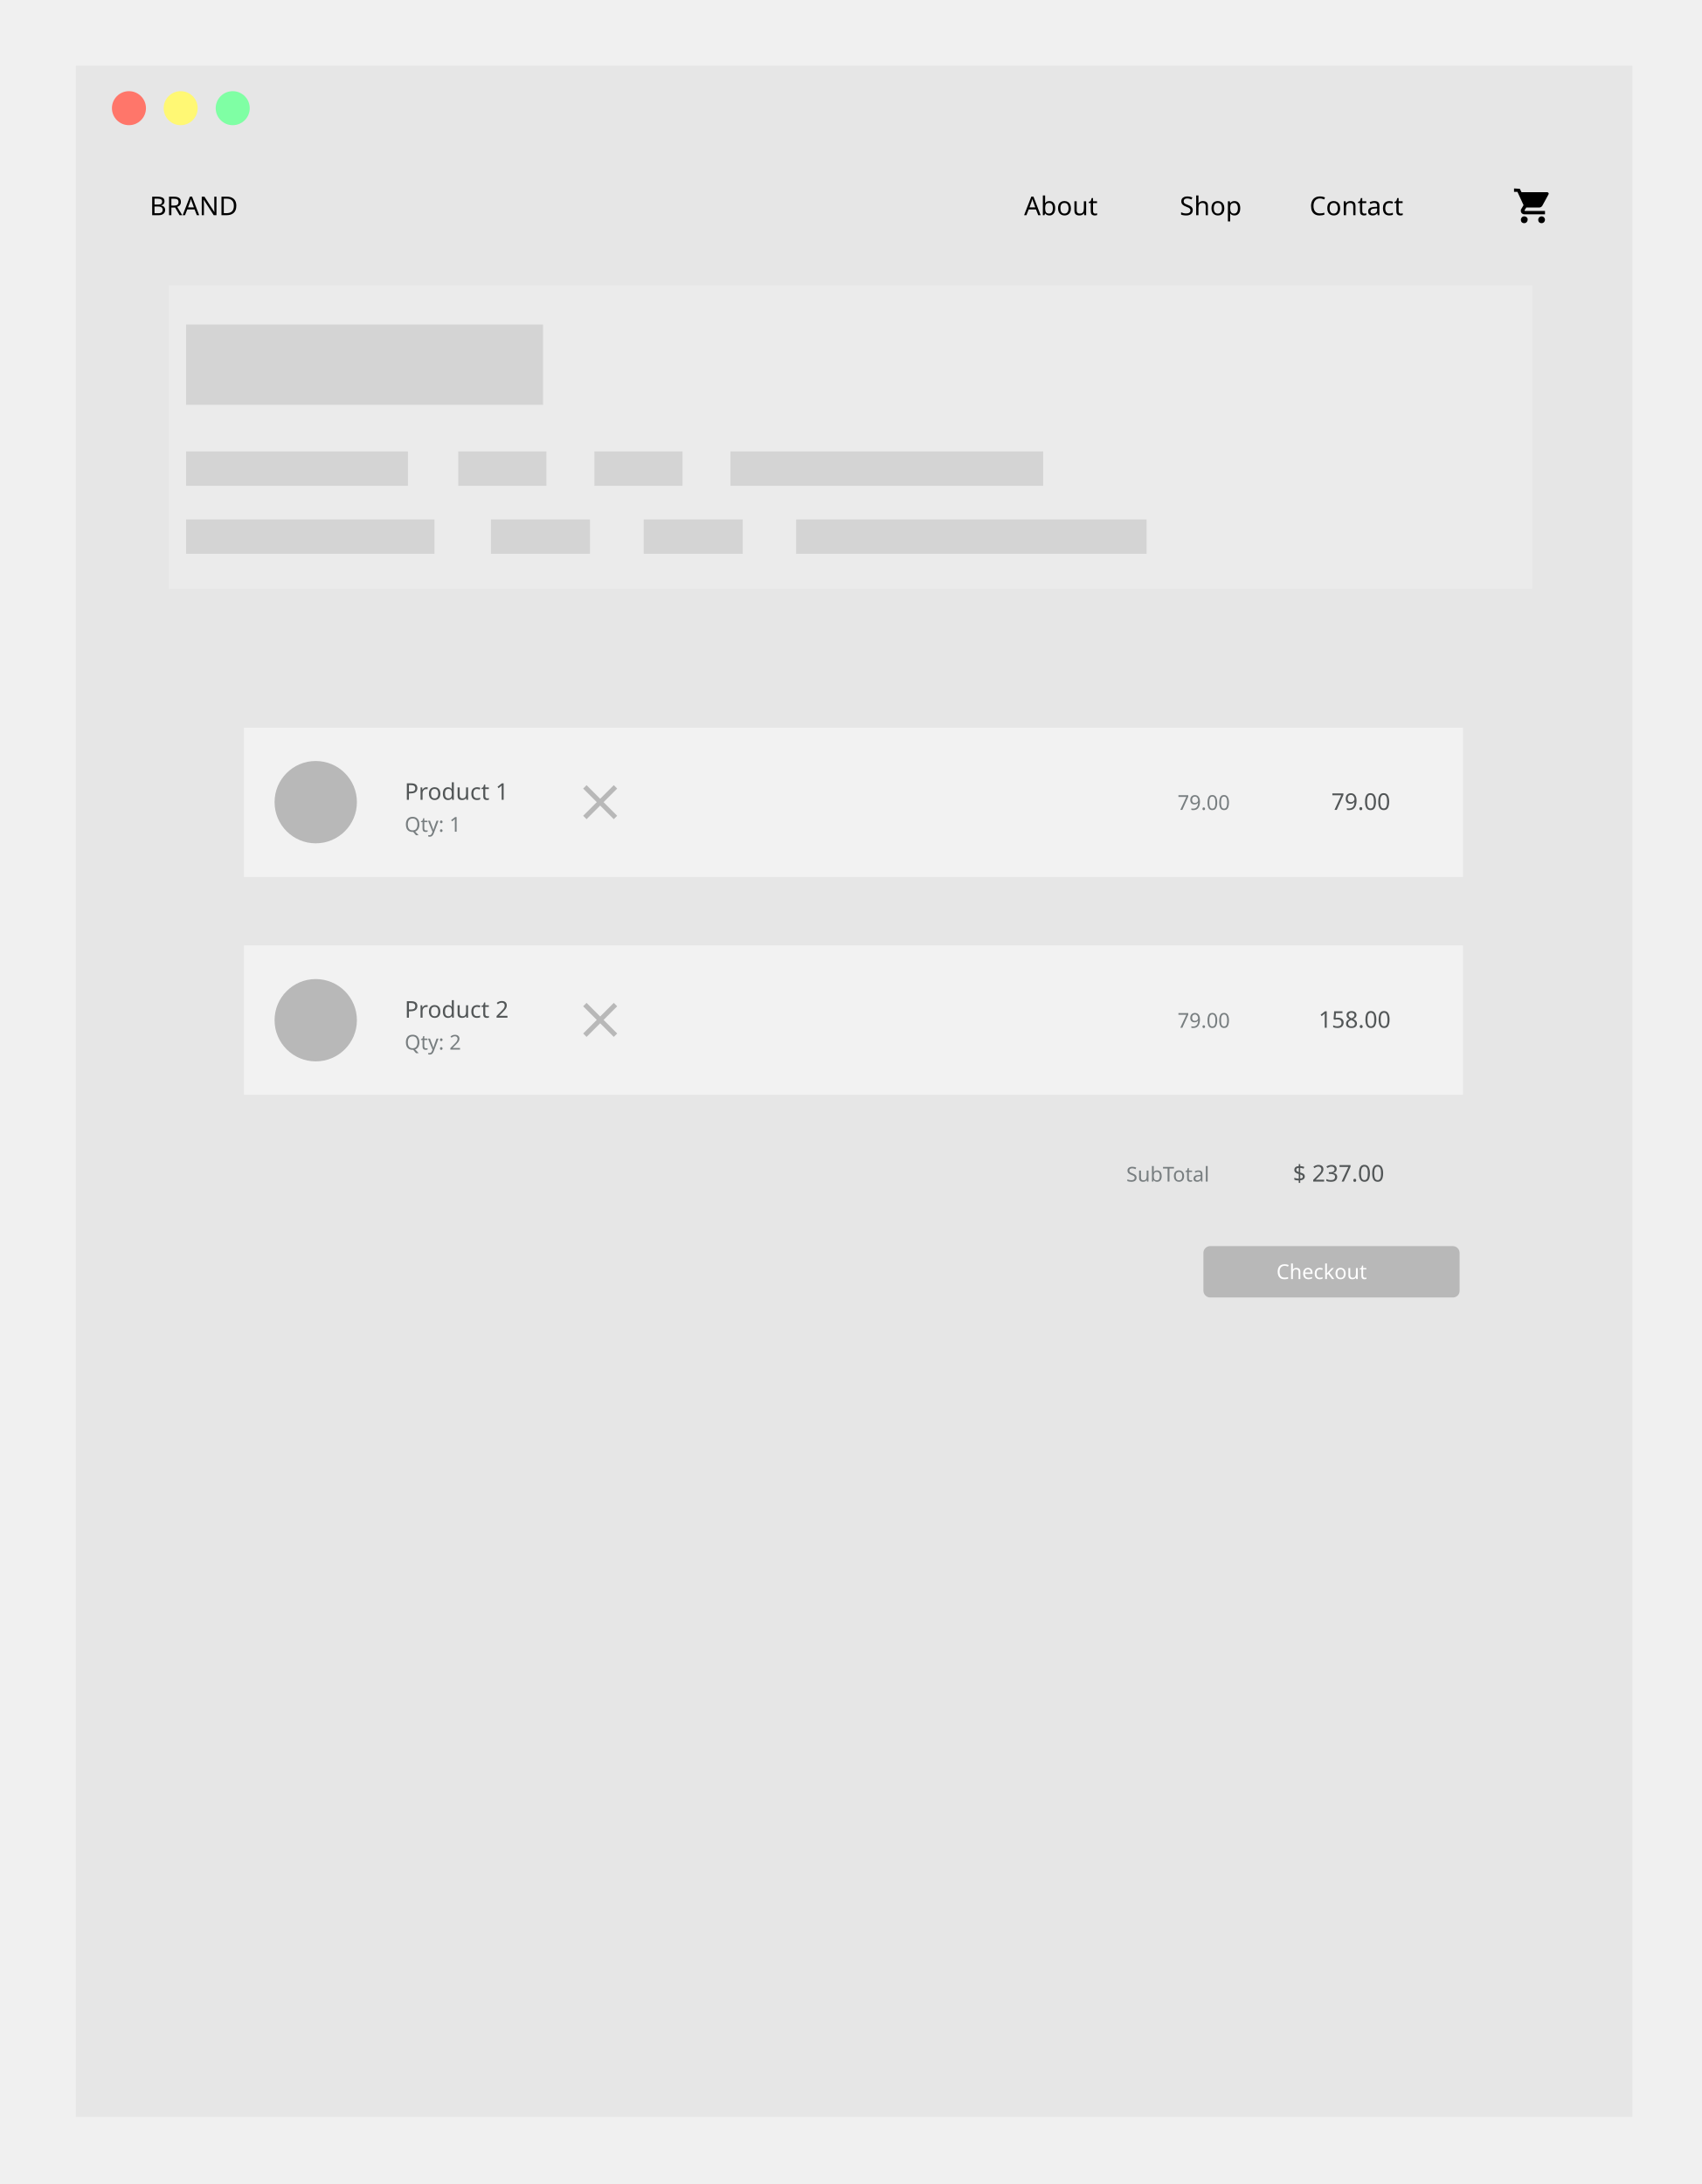
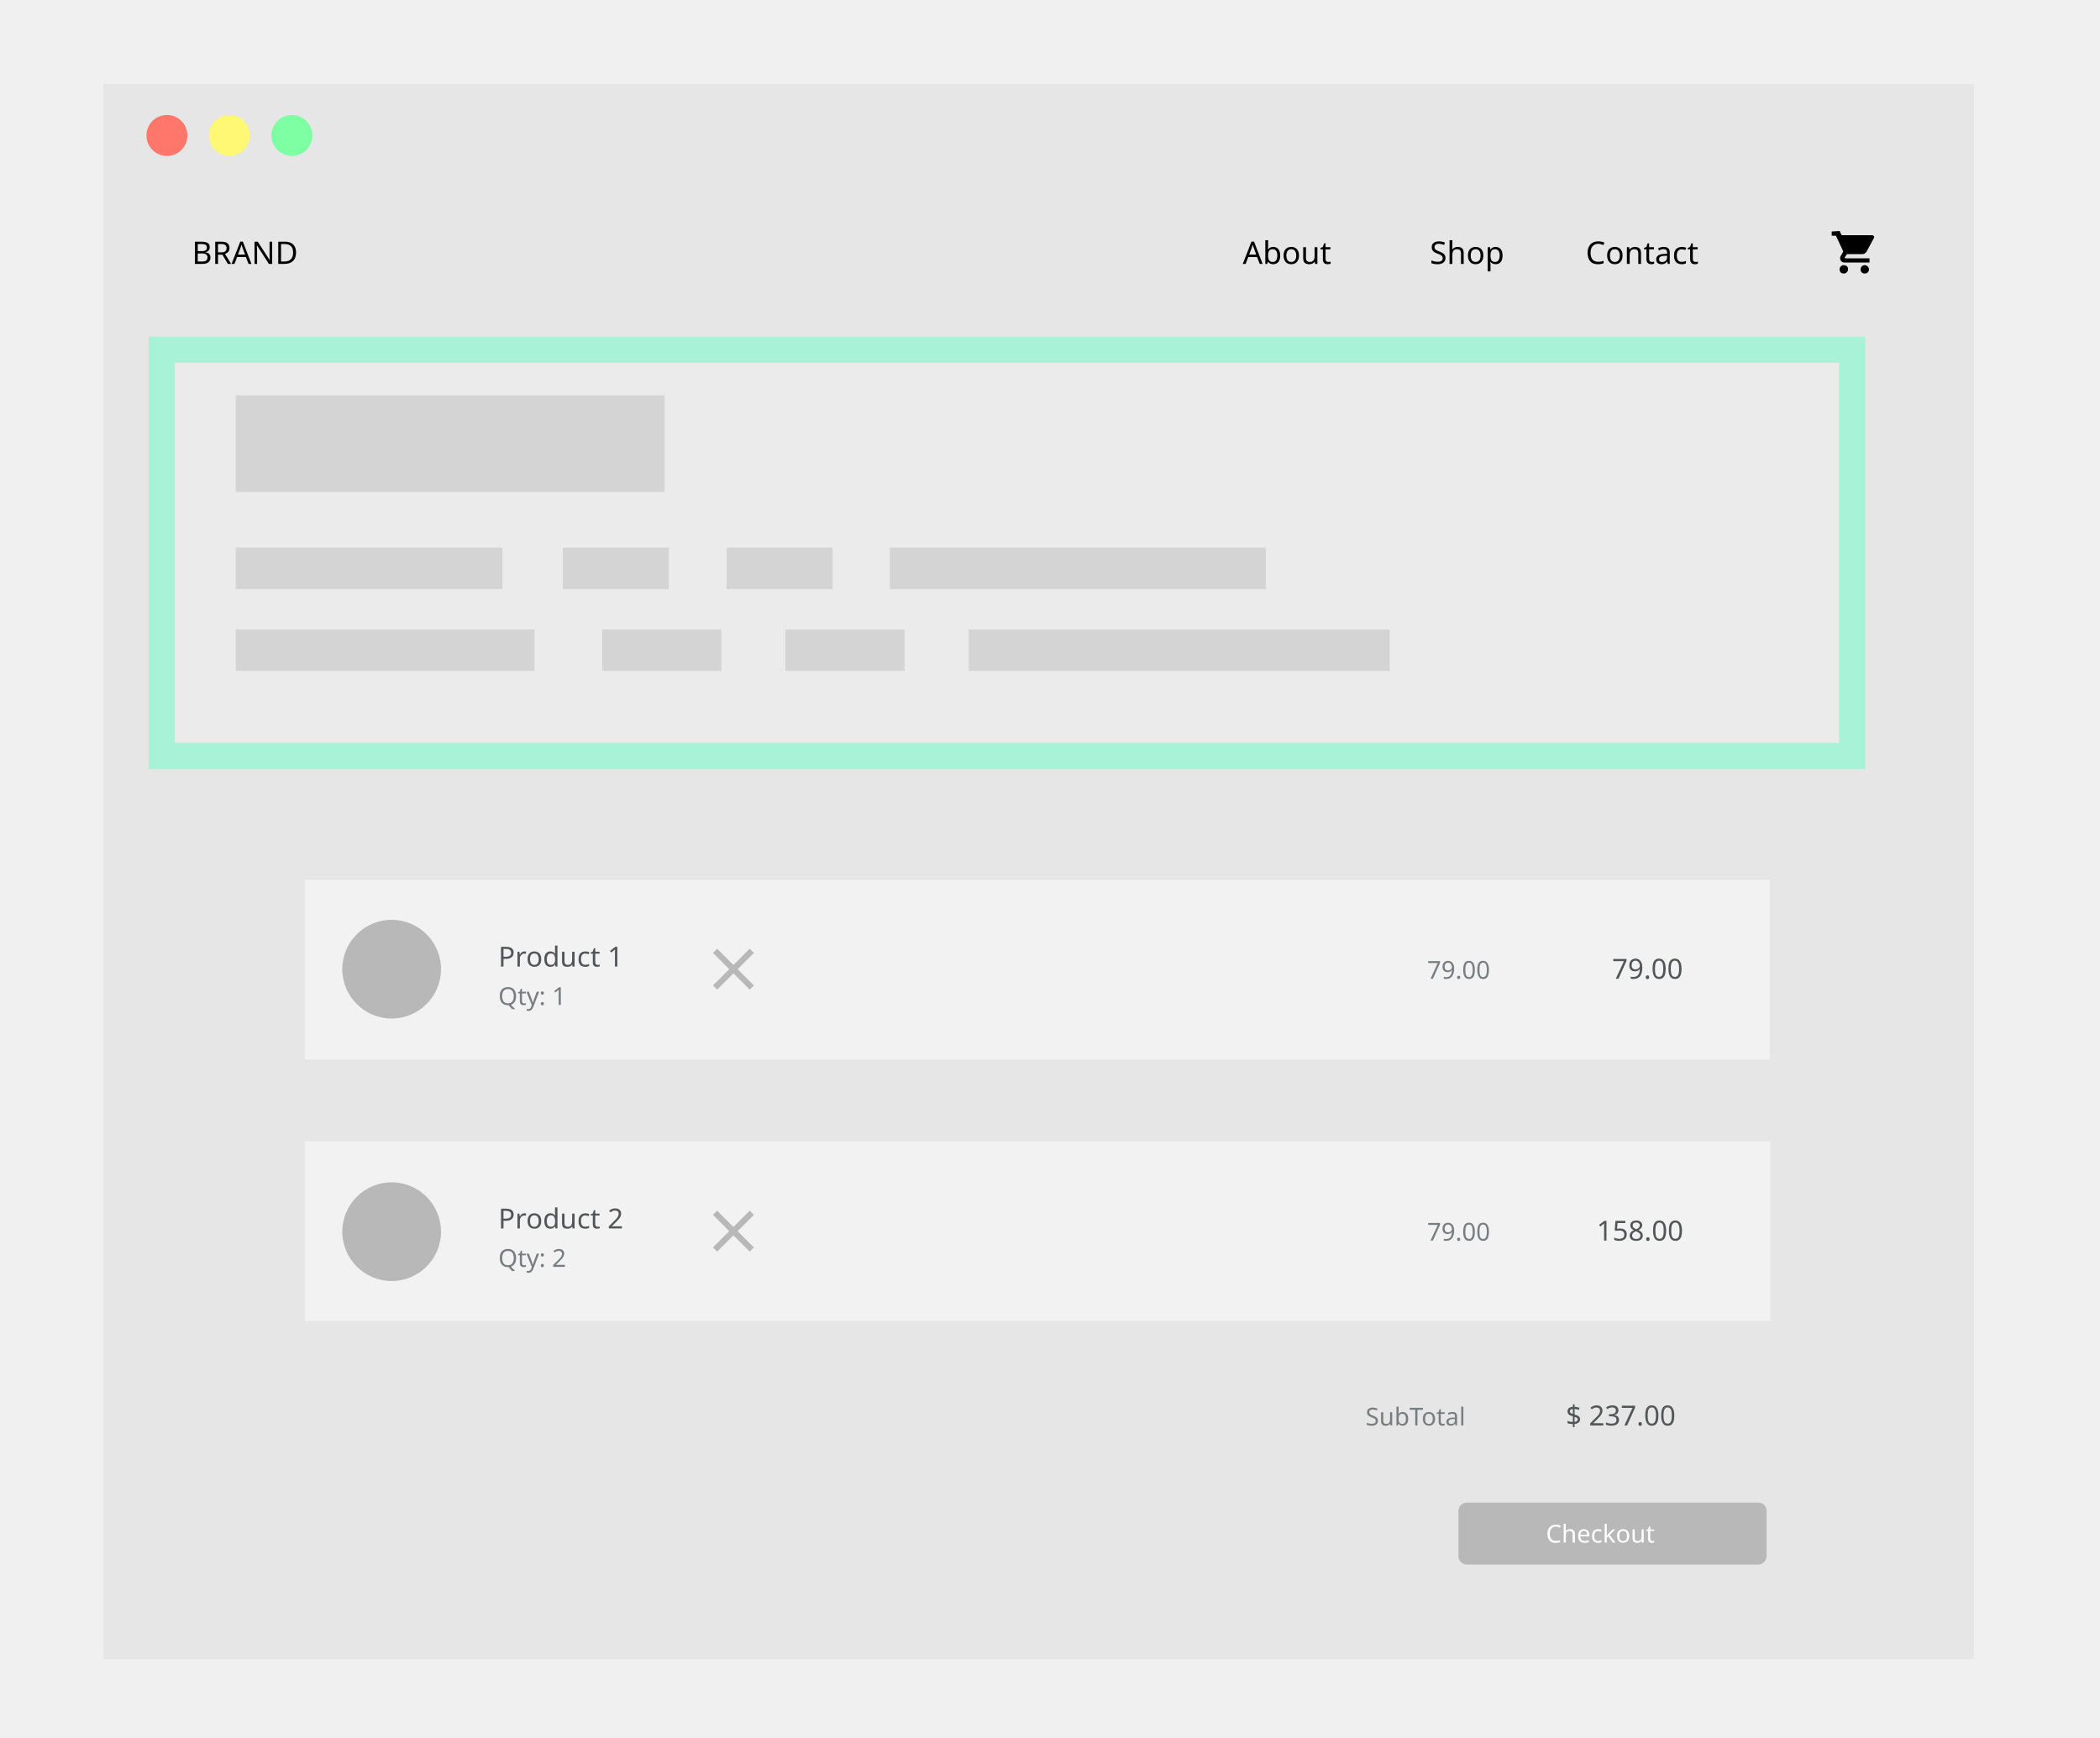
- <svg xmlns="http://www.w3.org/2000/svg" version="1.1" x="0px" y="0px" viewBox="0 83 500 642" enable-background="new 0 83 500 642" xml:space="preserve">
+ <svg xmlns="http://www.w3.org/2000/svg" version="1.1" x="0px" y="0px" viewBox="53 82 400 331" enable-background="new 53 82 400 331" xml:space="preserve">
  <g id="Layer_1">
-     <rect x="22.3" y="102.3" fill="#E6E6E6" width="457.5" height="603" />
-     <circle fill="#FF766A" cx="37.9" cy="114.8" r="5" />
-     <circle fill="#FFF874" cx="53.1" cy="114.8" r="5" />
-     <circle fill="#7FFFA4" cx="68.4" cy="114.8" r="5" />
-     <path fill="#E6E6E6" d="M-792.7,187v-0.8l-3.4,3.4l3.4,3.4v-0.8l-2.6-2.6L-792.7,187z" />
-     <path fill="#F2F2F2" d="M-823.7,253.8H-896c-1.1,0-2-0.9-2-2v-86.1c0-1.1,0.9-2,2-2h72.2c1.1,0,2,0.9,2,2v86.1   C-821.7,252.9-822.6,253.8-823.7,253.8z" />
-     <text transform="matrix(1 0 0 1 -892.3317 227.136)" fill="#525657" font-family="'Montserrat-Bold'" font-size="6.862">Coach</text>
+     <rect x="72.7" y="98" fill="#E6E6E6" width="356.3" height="300" />
+     <circle fill="#FF766A" cx="84.8" cy="107.8" r="3.9" />
+     <circle fill="#FFF874" cx="96.7" cy="107.8" r="3.9" />
+     <circle fill="#7FFFA4" cx="108.6" cy="107.8" r="3.9" />
+     <path fill="#E6E6E6" d="M-562.1,164v-0.6l-2.6,2.6l2.6,2.6V168l-2-2L-562.1,164z" />
+     <path fill="#F2F2F2" d="M-586.2,216h-56.3c-0.9,0-1.6-0.7-1.6-1.6v-67.1c0-0.9,0.7-1.6,1.6-1.6h56.2c0.9,0,1.6,0.7,1.6,1.6v67.1   C-584.7,215.3-585.4,216-586.2,216z" />
+     <text transform="matrix(1 0 0 1 -639.6666 195.2553)" fill="#525657" font-family="'Montserrat-Bold'" font-size="5.345">Coach</text>
    <g>
-       <text transform="matrix(1 0 0 1 -892.0533 244.3777)" fill="#787E80" font-family="'Montserrat-Regular'" font-size="6.1">View</text>
+       <text transform="matrix(1 0 0 1 -639.4497 208.6835)" fill="#787E80" font-family="'Montserrat-Regular'" font-size="4.751">View</text>
    </g>
-     <path fill="#E6E6E6" d="M-891.9,187v-0.8l-3.4,3.4l3.4,3.4v-0.8l-2.6-2.6L-891.9,187z" />
-     <path fill="#E6E6E6" d="M-827.9,192.2v0.8l3.4-3.4l-3.4-3.4v0.8l2.6,2.6L-827.9,192.2z" />
-     <path fill="#B8B8B8" d="M-822.8,162.5h-74.1c-0.6,0-1.1,0.5-1.1,1.1v49.9c-0.1,0.1,76.2-0.1,76.2,0v-49.9   C-821.7,163-822.2,162.5-822.8,162.5z" />
-     <text transform="matrix(1 0 0 1 300.999 146.2579)" font-family="'Khula-Bold'" font-size="7.625">About</text>
-     <text transform="matrix(1 0 0 1 346.749 146.2579)" font-family="'Khula-Bold'" font-size="7.625">Shop</text>
-     <text transform="matrix(1 0 0 1 384.8729 146.2579)" font-family="'Khula-Bold'" font-size="7.625">Contact</text>
+     <path fill="#E6E6E6" d="M-639.3,164v-0.6l-2.6,2.6l2.6,2.6V168l-2-2L-639.3,164z" />
+     <path fill="#E6E6E6" d="M-589.5,168v0.6l2.6-2.6l-2.6-2.6v0.6l2,2L-589.5,168z" />
+     <path fill="#B8B8B8" d="M-585.5,144.9h-57.7c-0.5,0-0.9,0.4-0.9,0.9v38.9c-0.1,0.1,59.3-0.1,59.3,0v-38.9   C-584.7,145.3-585,144.9-585.5,144.9z" />
+     <text transform="matrix(1 0 0 1 289.7188 132.2666)" font-family="'Khula-Bold'" font-size="5.938">About</text>
+     <text transform="matrix(1 0 0 1 325.3496 132.2666)" font-family="'Khula-Bold'" font-size="5.938">Shop</text>
+     <text transform="matrix(1 0 0 1 355.0409 132.2666)" font-family="'Khula-Bold'" font-size="5.938">Contact</text>
    <g>
-       <path d="M448,146.6c-0.6,0-1,0.5-1,1c0,0.6,0.4,1,1,1s1-0.5,1-1C449.1,147.1,448.6,146.6,448,146.6z M445,138.4v1h1l1.8,3.9    l-0.7,1.2c-0.1,0.1-0.1,0.3-0.1,0.5c0,0.6,0.5,1,1,1h6.1v-1h-5.9c-0.1,0-0.1-0.1-0.1-0.1s0,0,0-0.1l0.5-0.8h3.8    c0.4,0,0.7-0.2,0.9-0.5l1.8-3.3c0-0.1,0.1-0.2,0.1-0.2c0-0.3-0.2-0.5-0.5-0.5h-7.5l-0.5-1L445,138.4L445,138.4z M453.1,146.6    c-0.6,0-1,0.5-1,1c0,0.6,0.4,1,1,1s1-0.5,1-1S453.7,146.6,453.1,146.6z" />
-       <path fill="none" d="M444.5,137.4h12.2v12.2h-12.2V137.4z" />
+       <path d="M404.2,132.5c-0.5,0-0.8,0.4-0.8,0.8c0,0.5,0.3,0.8,0.8,0.8c0.5,0,0.8-0.4,0.8-0.8C405.1,132.9,404.7,132.5,404.2,132.5z     M401.9,126.1v0.8h0.8l1.4,3l-0.5,0.9c-0.1,0.1-0.1,0.2-0.1,0.4c0,0.5,0.4,0.8,0.8,0.8h4.8v-0.8h-4.6c-0.1,0-0.1-0.1-0.1-0.1    s0,0,0-0.1l0.4-0.6h3c0.3,0,0.5-0.2,0.7-0.4l1.4-2.6c0-0.1,0.1-0.2,0.1-0.2c0-0.2-0.2-0.4-0.4-0.4h-5.8l-0.4-0.8L401.9,126.1    L401.9,126.1z M408.2,132.5c-0.5,0-0.8,0.4-0.8,0.8c0,0.5,0.3,0.8,0.8,0.8s0.8-0.4,0.8-0.8C409,132.9,408.6,132.5,408.2,132.5z" />
+       <path fill="none" d="M401.5,125.4h9.5v9.5h-9.5V125.4z" />
    </g>
-     <line fill="none" stroke="#999999" stroke-width="4" stroke-miterlimit="10" x1="-412" y1="720.8" x2="-47" y2="720.8" />
-     <path fill="none" stroke="#E6E6E6" stroke-miterlimit="10" d="M87.3,649" />
-     <path fill="none" stroke="#E6E6E6" stroke-miterlimit="10" d="M78.7,635.8" />
-     <path fill="none" stroke="#E6E6E6" stroke-miterlimit="10" d="M87.3,623" />
-     <path fill="none" stroke="#E6E6E6" stroke-miterlimit="10" d="M221.7,623" />
-     <path fill="none" stroke="#E6E6E6" stroke-miterlimit="10" d="M230.2,636" />
-     <text transform="matrix(1 0 0 1 43.9931 146.2579)" font-family="'Khula-Bold'" font-size="7.625">BRAND</text>
-     <rect x="-440.9" y="106.8" fill="#B8B8B8" width="391.1" height="64.5" />
-     <circle fill="#E6E6E6" cx="-411" cy="139" r="20.8" />
-     <rect x="-367.7" y="128.9" fill="#E6E6E6" width="71" height="10.1" />
-     <rect x="-248" y="119.7" fill="#E6E6E6" width="71" height="8.7" />
-     <rect x="-170.6" y="119.3" fill="#E6E6E6" width="28" height="9" />
-     <rect x="-213.7" y="131.6" fill="#E6E6E6" width="71" height="8.7" />
-     <rect x="-248" y="131.3" fill="#E6E6E6" width="28" height="9" />
-     <rect x="-248" y="142.6" fill="#E6E6E6" width="71" height="8.7" />
-     <rect x="-170.6" y="142.3" fill="#E6E6E6" width="28" height="9" />
-     <rect x="-440.9" y="196.8" fill="#B8B8B8" width="391.1" height="64.5" />
-     <circle fill="#E6E6E6" cx="-411" cy="229" r="20.8" />
-     <rect x="-367.7" y="218.9" fill="#E6E6E6" width="71" height="10.1" />
-     <rect x="-248" y="209.6" fill="#E6E6E6" width="71" height="8.7" />
-     <rect x="-170.6" y="209.3" fill="#E6E6E6" width="28" height="9" />
-     <rect x="-213.7" y="221.6" fill="#E6E6E6" width="71" height="8.7" />
-     <rect x="-248" y="221.3" fill="#E6E6E6" width="28" height="9" />
-     <rect x="-248" y="232.6" fill="#E6E6E6" width="71" height="8.7" />
-     <rect x="-170.6" y="232.3" fill="#E6E6E6" width="28" height="9" />
-     <rect x="-440.9" y="279.8" fill="#B8B8B8" width="391.1" height="64.5" />
-     <circle fill="#E6E6E6" cx="-411" cy="312" r="20.8" />
-     <rect x="-367.7" y="302" fill="#E6E6E6" width="71" height="10.1" />
-     <rect x="-248" y="292.6" fill="#E6E6E6" width="71" height="8.7" />
-     <rect x="-170.6" y="292.4" fill="#E6E6E6" width="28" height="9" />
-     <rect x="-213.7" y="304.6" fill="#E6E6E6" width="71" height="8.7" />
-     <rect x="-248" y="304.4" fill="#E6E6E6" width="28" height="9" />
-     <rect x="-248" y="315.6" fill="#E6E6E6" width="71" height="8.7" />
-     <rect x="-170.6" y="315.4" fill="#E6E6E6" width="28" height="9" />
+     <line fill="none" stroke="#999999" stroke-width="4" stroke-miterlimit="10" x1="-265.6" y1="579.7" x2="18.7" y2="579.7" />
+     <path fill="none" stroke="#E6E6E6" stroke-miterlimit="10" d="M123.3,523.8" />
+     <path fill="none" stroke="#E6E6E6" stroke-miterlimit="10" d="M116.6,513.5" />
+     <path fill="none" stroke="#E6E6E6" stroke-miterlimit="10" d="M123.3,503.6" />
+     <path fill="none" stroke="#E6E6E6" stroke-miterlimit="10" d="M228,503.6" />
+     <path fill="none" stroke="#E6E6E6" stroke-miterlimit="10" d="M234.6,513.7" />
+     <text transform="matrix(1 0 0 1 89.5585 132.2666)" font-family="'Khula-Bold'" font-size="5.938">BRAND</text>
+     <rect x="-288.1" y="101.5" fill="#B8B8B8" width="304.6" height="50.2" />
+     <circle fill="#E6E6E6" cx="-264.8" cy="126.6" r="16.2" />
+     <rect x="-231.1" y="118.7" fill="#E6E6E6" width="55.3" height="7.9" />
+     <rect x="-137.9" y="111.6" fill="#E6E6E6" width="55.3" height="6.8" />
+     <rect x="-77.6" y="111.3" fill="#E6E6E6" width="21.8" height="7" />
+     <rect x="-111.1" y="120.9" fill="#E6E6E6" width="55.3" height="6.8" />
+     <rect x="-137.9" y="120.6" fill="#E6E6E6" width="21.8" height="7" />
+     <rect x="-137.9" y="129.4" fill="#E6E6E6" width="55.3" height="6.8" />
+     <rect x="-77.6" y="129.2" fill="#E6E6E6" width="21.8" height="7" />
+     <rect x="-288.1" y="171.6" fill="#B8B8B8" width="304.6" height="50.2" />
+     <circle fill="#E6E6E6" cx="-264.8" cy="196.7" r="16.2" />
+     <rect x="-231.1" y="188.8" fill="#E6E6E6" width="55.3" height="7.9" />
+     <rect x="-137.9" y="181.6" fill="#E6E6E6" width="55.3" height="6.8" />
+     <rect x="-77.6" y="181.4" fill="#E6E6E6" width="21.8" height="7" />
+     <rect x="-111.1" y="190.9" fill="#E6E6E6" width="55.3" height="6.8" />
+     <rect x="-137.9" y="190.7" fill="#E6E6E6" width="21.8" height="7" />
+     <rect x="-137.9" y="199.5" fill="#E6E6E6" width="55.3" height="6.8" />
+     <rect x="-77.6" y="199.3" fill="#E6E6E6" width="21.8" height="7" />
+     <rect x="-288.1" y="236.3" fill="#B8B8B8" width="304.6" height="50.2" />
+     <circle fill="#E6E6E6" cx="-264.8" cy="261.3" r="16.2" />
+     <rect x="-231.1" y="253.6" fill="#E6E6E6" width="55.3" height="7.9" />
+     <rect x="-137.9" y="246.2" fill="#E6E6E6" width="55.3" height="6.8" />
+     <rect x="-77.6" y="246.1" fill="#E6E6E6" width="21.8" height="7" />
+     <rect x="-111.1" y="255.6" fill="#E6E6E6" width="55.3" height="6.8" />
+     <rect x="-137.9" y="255.4" fill="#E6E6E6" width="21.8" height="7" />
+     <rect x="-137.9" y="264.2" fill="#E6E6E6" width="55.3" height="6.8" />
+     <rect x="-77.6" y="264" fill="#E6E6E6" width="21.8" height="7" />
    <g>
-       <rect x="54.7" y="215.7" fill="#B8B8B8" width="65.2" height="10.1" />
-       <rect x="134.7" y="215.7" fill="#B8B8B8" width="25.9" height="10.1" />
-       <rect x="214.7" y="215.7" fill="#B8B8B8" width="91.9" height="10.1" />
-       <rect x="174.7" y="215.7" fill="#B8B8B8" width="25.9" height="10.1" />
-       <rect x="54.7" y="235.7" fill="#B8B8B8" width="73" height="10.1" />
-       <rect x="144.3" y="235.7" fill="#B8B8B8" width="29.1" height="10.1" />
-       <rect x="234" y="235.7" fill="#B8B8B8" width="103" height="10.1" />
-       <rect x="189.2" y="235.7" fill="#B8B8B8" width="29.1" height="10.1" />
-       <rect x="54.7" y="178.4" fill="#B8B8B8" width="104.9" height="23.6" />
+       <rect x="97.9" y="186.3" fill="#B8B8B8" width="50.8" height="7.9" />
+       <rect x="160.2" y="186.3" fill="#B8B8B8" width="20.2" height="7.9" />
+       <rect x="222.5" y="186.3" fill="#B8B8B8" width="71.6" height="7.9" />
+       <rect x="191.4" y="186.3" fill="#B8B8B8" width="20.2" height="7.9" />
+       <rect x="97.9" y="201.9" fill="#B8B8B8" width="56.9" height="7.9" />
+       <rect x="167.7" y="201.9" fill="#B8B8B8" width="22.7" height="7.9" />
+       <rect x="237.5" y="201.9" fill="#B8B8B8" width="80.2" height="7.9" />
+       <rect x="202.6" y="201.9" fill="#B8B8B8" width="22.7" height="7.9" />
+       <rect x="97.9" y="157.3" fill="#B8B8B8" width="81.7" height="18.4" />
    </g>
-     <path fill="#F2F2F2" d="M-731.7,253.8h-72.2c-1.1,0-2-0.9-2-2v-86.1c0-1.1,0.9-2,2-2h72.2c1.1,0,2,0.9,2,2v86.1   C-729.7,252.9-730.6,253.8-731.7,253.8z" />
+     <path fill="#F2F2F2" d="M-514.6,216h-56.2c-0.9,0-1.6-0.7-1.6-1.6v-67.1c0-0.9,0.7-1.6,1.6-1.6h56.2c0.9,0,1.6,0.7,1.6,1.6v67.1   C-513,215.3-513.7,216-514.6,216z" />
    <g>
-       <text transform="matrix(1 0 0 1 -800.0197 244.3777)" fill="#787E80" font-family="'Montserrat-Regular'" font-size="6.1">View</text>
+       <text transform="matrix(1 0 0 1 -567.7725 208.6835)" fill="#787E80" font-family="'Montserrat-Regular'" font-size="4.751">View</text>
    </g>
-     <path fill="#E6E6E6" d="M-799.8,187v-0.8l-3.4,3.4l3.4,3.4v-0.8l-2.6-2.6L-799.8,187z" />
-     <path fill="#B8B8B8" d="M-730.8,162.5h-74.1c-0.6,0-1.1,0.5-1.1,1.1v49.9c-0.1,0.1,76.2-0.1,76.2,0v-49.9   C-729.7,163-730.2,162.5-730.8,162.5z" />
-     <path fill="#F2F2F2" d="M-630.6,253.8h-72.2c-1.1,0-2-0.9-2-2v-86.1c0-1.1,0.9-2,2-2h72.2c1.1,0,2,0.9,2,2v86.1   C-628.6,252.9-629.5,253.8-630.6,253.8z" />
+     <path fill="#E6E6E6" d="M-567.6,164v-0.6l-2.6,2.6l2.6,2.6V168l-2-2L-567.6,164z" />
+     <path fill="#B8B8B8" d="M-513.9,144.9h-57.7c-0.5,0-0.9,0.4-0.9,0.9v38.9c-0.1,0.1,59.3-0.1,59.3,0v-38.9   C-513,145.3-513.4,144.9-513.9,144.9z" />
+     <path fill="#F2F2F2" d="M-435.8,216h-56.2c-0.9,0-1.6-0.7-1.6-1.6v-67.1c0-0.9,0.7-1.6,1.6-1.6h56.2c0.9,0,1.6,0.7,1.6,1.6v67.1   C-434.3,215.3-435,216-435.8,216z" />
    <g>
-       <text transform="matrix(1 0 0 1 -698.9329 244.3777)" fill="#787E80" font-family="'Montserrat-Regular'" font-size="6.1">View</text>
+       <text transform="matrix(1 0 0 1 -489.0444 208.6835)" fill="#787E80" font-family="'Montserrat-Regular'" font-size="4.751">View</text>
    </g>
-     <path fill="#E6E6E6" d="M-698.7,187v-0.8l-3.4,3.4l3.4,3.4v-0.8l-2.6-2.6L-698.7,187z" />
-     <path fill="#B8B8B8" d="M-629.7,162.5h-74.1c-0.6,0-1.1,0.5-1.1,1.1v49.9c-0.1,0.1,76.2-0.1,76.2,0v-49.9   C-628.6,163-629.1,162.5-629.7,162.5z" />
-     <path fill="#F2F2F2" d="M-529.6,253.8h-72.2c-1.1,0-2-0.9-2-2v-86.1c0-1.1,0.9-2,2-2h72.2c1.1,0,2,0.9,2,2v86.1   C-527.6,252.9-528.5,253.8-529.6,253.8z" />
+     <path fill="#E6E6E6" d="M-488.9,164v-0.6l-2.6,2.6l2.6,2.6V168l-2-2L-488.9,164z" />
+     <path fill="#B8B8B8" d="M-435.1,144.9h-57.7c-0.5,0-0.9,0.4-0.9,0.9v38.9c-0.1,0.1,59.3-0.1,59.3,0v-38.9   C-434.3,145.3-434.7,144.9-435.1,144.9z" />
+     <path fill="#F2F2F2" d="M-357.2,216h-56.2c-0.9,0-1.6-0.7-1.6-1.6v-67.1c0-0.9,0.7-1.6,1.6-1.6h56.2c0.9,0,1.6,0.7,1.6,1.6v67.1   C-355.6,215.3-356.3,216-357.2,216z" />
    <g>
-       <text transform="matrix(1 0 0 1 -597.9329 244.3777)" fill="#787E80" font-family="'Montserrat-Regular'" font-size="6.1">View</text>
+       <text transform="matrix(1 0 0 1 -410.3838 208.6835)" fill="#787E80" font-family="'Montserrat-Regular'" font-size="4.751">View</text>
    </g>
-     <path fill="#E6E6E6" d="M-597.7,187v-0.8l-3.4,3.4l3.4,3.4v-0.8l-2.6-2.6L-597.7,187z" />
-     <path fill="#B8B8B8" d="M-528.7,162.5h-74.1c-0.6,0-1.1,0.5-1.1,1.1v49.9c-0.1,0.1,76.2-0.1,76.2,0v-49.9   C-527.6,163-528.1,162.5-528.7,162.5z" />
-     <text transform="matrix(1 0 0 1 -801.486 226.1359)" fill="#525657" font-family="'Montserrat-Bold'" font-size="6.862">Coach</text>
-     <text transform="matrix(1 0 0 1 -700.386 226.1357)" fill="#525657" font-family="'Montserrat-Bold'" font-size="6.862">Coach</text>
-     <text transform="matrix(1 0 0 1 -597.9329 227.1359)" fill="#525657" font-family="'Montserrat-Bold'" font-size="6.862">Coach</text>
-     <rect x="71.7" y="296.9" fill="#F2F2F2" width="358.3" height="43.9" />
-     <text transform="matrix(1 0 0 1 118.9253 318.1103)" fill="#525657" font-family="'Montserrat-Bold'" font-size="6.781">Product 1</text>
+     <path fill="#E6E6E6" d="M-410.2,164v-0.6l-2.6,2.6l2.6,2.6V168l-2-2L-410.2,164z" />
+     <path fill="#B8B8B8" d="M-356.5,144.9h-57.7c-0.5,0-0.9,0.4-0.9,0.9v38.9c-0.1,0.1,59.3-0.1,59.3,0v-38.9   C-355.6,145.3-356,144.9-356.5,144.9z" />
+     <text transform="matrix(1 0 0 1 -568.9141 194.4765)" fill="#525657" font-family="'Montserrat-Bold'" font-size="5.345">Coach</text>
+     <text transform="matrix(1 0 0 1 -490.1758 194.4765)" fill="#525657" font-family="'Montserrat-Bold'" font-size="5.345">Coach</text>
+     <text transform="matrix(1 0 0 1 -410.3838 195.2553)" fill="#525657" font-family="'Montserrat-Bold'" font-size="5.345">Coach</text>
+     <rect x="111.1" y="249.6" fill="#F2F2F2" width="279" height="34.2" />
+     <text transform="matrix(1 0 0 1 147.9169 266.1073)" fill="#525657" font-family="'Montserrat-Bold'" font-size="5.282">Product 1</text>
    <g>
-       <text transform="matrix(1 0 0 1 118.9253 327.4951)" fill="#787E80" font-family="'Montserrat-Regular'" font-size="6.028">Qty: 1</text>
+       <text transform="matrix(1 0 0 1 147.9169 273.417)" fill="#787E80" font-family="'Montserrat-Regular'" font-size="4.695">Qty: 1</text>
    </g>
-     <circle fill="#B8B8B8" cx="92.8" cy="318.8" r="12.1" />
+     <circle fill="#B8B8B8" cx="127.6" cy="266.6" r="9.4" />
    <g>
-       <text transform="matrix(1 0 0 1 346.0967 321.0771)" fill="#787E80" font-family="'Montserrat-Regular'" font-size="6.028">79.00</text>
+       <text transform="matrix(1 0 0 1 324.8418 268.418)" fill="#787E80" font-family="'Montserrat-Regular'" font-size="4.695">79.00</text>
    </g>
    <g>
-       <text transform="matrix(1 0 0 1 391.3057 321.0771)" fill="#525657" font-family="'Montserrat-Bold'" font-size="6.781">79.00</text>
+       <text transform="matrix(1 0 0 1 360.0508 268.418)" fill="#525657" font-family="'Montserrat-Bold'" font-size="5.282">79.00</text>
    </g>
-     <polyline fill="#F2F2F2" points="430,360.9 430,404.8 71.7,404.8 71.7,360.9  " />
-     <text transform="matrix(1 0 0 1 118.9253 382.1562)" fill="#525657" font-family="'Montserrat-Bold'" font-size="6.781">Product 2</text>
+     <polyline fill="#F2F2F2" points="390.2,299.4 390.2,333.6 111.1,333.6 111.1,299.4  " />
+     <text transform="matrix(1 0 0 1 147.9169 315.9882)" fill="#525657" font-family="'Montserrat-Bold'" font-size="5.282">Product 2</text>
    <g>
-       <text transform="matrix(1 0 0 1 118.9253 391.542)" fill="#787E80" font-family="'Montserrat-Regular'" font-size="6.028">Qty: 2</text>
+       <text transform="matrix(1 0 0 1 147.9169 323.2978)" fill="#787E80" font-family="'Montserrat-Regular'" font-size="4.695">Qty: 2</text>
    </g>
-     <circle fill="#B8B8B8" cx="92.8" cy="382.9" r="12.1" />
+     <circle fill="#B8B8B8" cx="127.6" cy="316.6" r="9.4" />
    <g>
-       <text transform="matrix(1 0 0 1 346.0967 385.123)" fill="#787E80" font-family="'Montserrat-Regular'" font-size="6.028">79.00</text>
+       <text transform="matrix(1 0 0 1 324.8418 318.2989)" fill="#787E80" font-family="'Montserrat-Regular'" font-size="4.695">79.00</text>
    </g>
    <g>
-       <text transform="matrix(1 0 0 1 387.5381 385.123)" fill="#525657" font-family="'Montserrat-Bold'" font-size="6.781">158.00</text>
+       <text transform="matrix(1 0 0 1 357.1172 318.2989)" fill="#525657" font-family="'Montserrat-Bold'" font-size="5.282">158.00</text>
    </g>
-     <path fill="#B8B8B8" d="M181.4,314.8l-1-1l-4,4l-4-4l-1,1l4,4l-4,4l1,1l4-4l4,4l1-1l-4-4L181.4,314.8z" />
-     <path fill="#B8B8B8" d="M181.4,378.8l-1-1l-4,4l-4-4l-1,1l4,4l-4,4l1,1l4-4l4,4l1-1l-4-4L181.4,378.8z" />
+     <path fill="#B8B8B8" d="M196.6,263.5l-0.8-0.8l-3.1,3.1l-3.1-3.1l-0.8,0.8l3.1,3.1l-3.1,3.1l0.8,0.8l3.1-3.1l3.1,3.1l0.8-0.8   l-3.1-3.1L196.6,263.5z" />
+     <path fill="#B8B8B8" d="M196.6,313.4l-0.8-0.8l-3.1,3.1l-3.1-3.1l-0.8,0.8l3.1,3.1l-3.1,3.1l0.8,0.8l3.1-3.1l3.1,3.1l0.8-0.8   l-3.1-3.1L196.6,313.4z" />
    <g>
-       <text transform="matrix(1 0 0 1 380.0039 430.332)" fill="#525657" font-family="'Montserrat-Bold'" font-size="6.781">$ 237.00</text>
+       <text transform="matrix(1 0 0 1 351.249 353.5078)" fill="#525657" font-family="'Montserrat-Bold'" font-size="5.282">$ 237.00</text>
    </g>
    <g>
-       <text transform="matrix(1 0 0 1 331.0254 430.332)" fill="#787E80" font-family="'Montserrat-Regular'" font-size="6.028">SubTotal</text>
+       <text transform="matrix(1 0 0 1 313.1035 353.5078)" fill="#787E80" font-family="'Montserrat-Regular'" font-size="4.695">SubTotal</text>
    </g>
    <g>
-       <path fill="#B8B8B8" d="M427,464.4h-71.3c-1.1,0-2-0.9-2-2v-11.1c0-1.1,0.9-2,2-2H427c1.1,0,2,0.9,2,2v11.1    C429,463.6,428.1,464.4,427,464.4z" />
-       <text transform="matrix(1 0 0 1 375.1504 458.9824)" fill="#FFFFFF" font-family="'Montserrat-Regular'" font-size="6.028">Checkout</text>
+       <path fill="#B8B8B8" d="M387.9,380h-55.5c-0.9,0-1.6-0.7-1.6-1.6v-8.6c0-0.9,0.7-1.6,1.6-1.6h55.5c0.9,0,1.6,0.7,1.6,1.6v8.6    C389.4,379.4,388.7,380,387.9,380z" />
+       <text transform="matrix(1 0 0 1 347.4687 375.8212)" fill="#FFFFFF" font-family="'Montserrat-Regular'" font-size="4.695">Checkout</text>
    </g>
  </g>
  <g id="content-a">
-     <g id="content-a_1_">
-       <rect x="49.6" y="166.9" opacity="0.5" fill="#F0F0F0" enable-background="new    " width="400.8" height="89.2" />
+     <g id="content-a_2_">
+       <rect x="83.8" y="148.6" opacity="0.5" fill="#F0F0F0" stroke="#6AFFCA" stroke-width="5" stroke-miterlimit="10" enable-background="new    " width="322" height="77.4" />
    </g>
  </g>
</svg>
